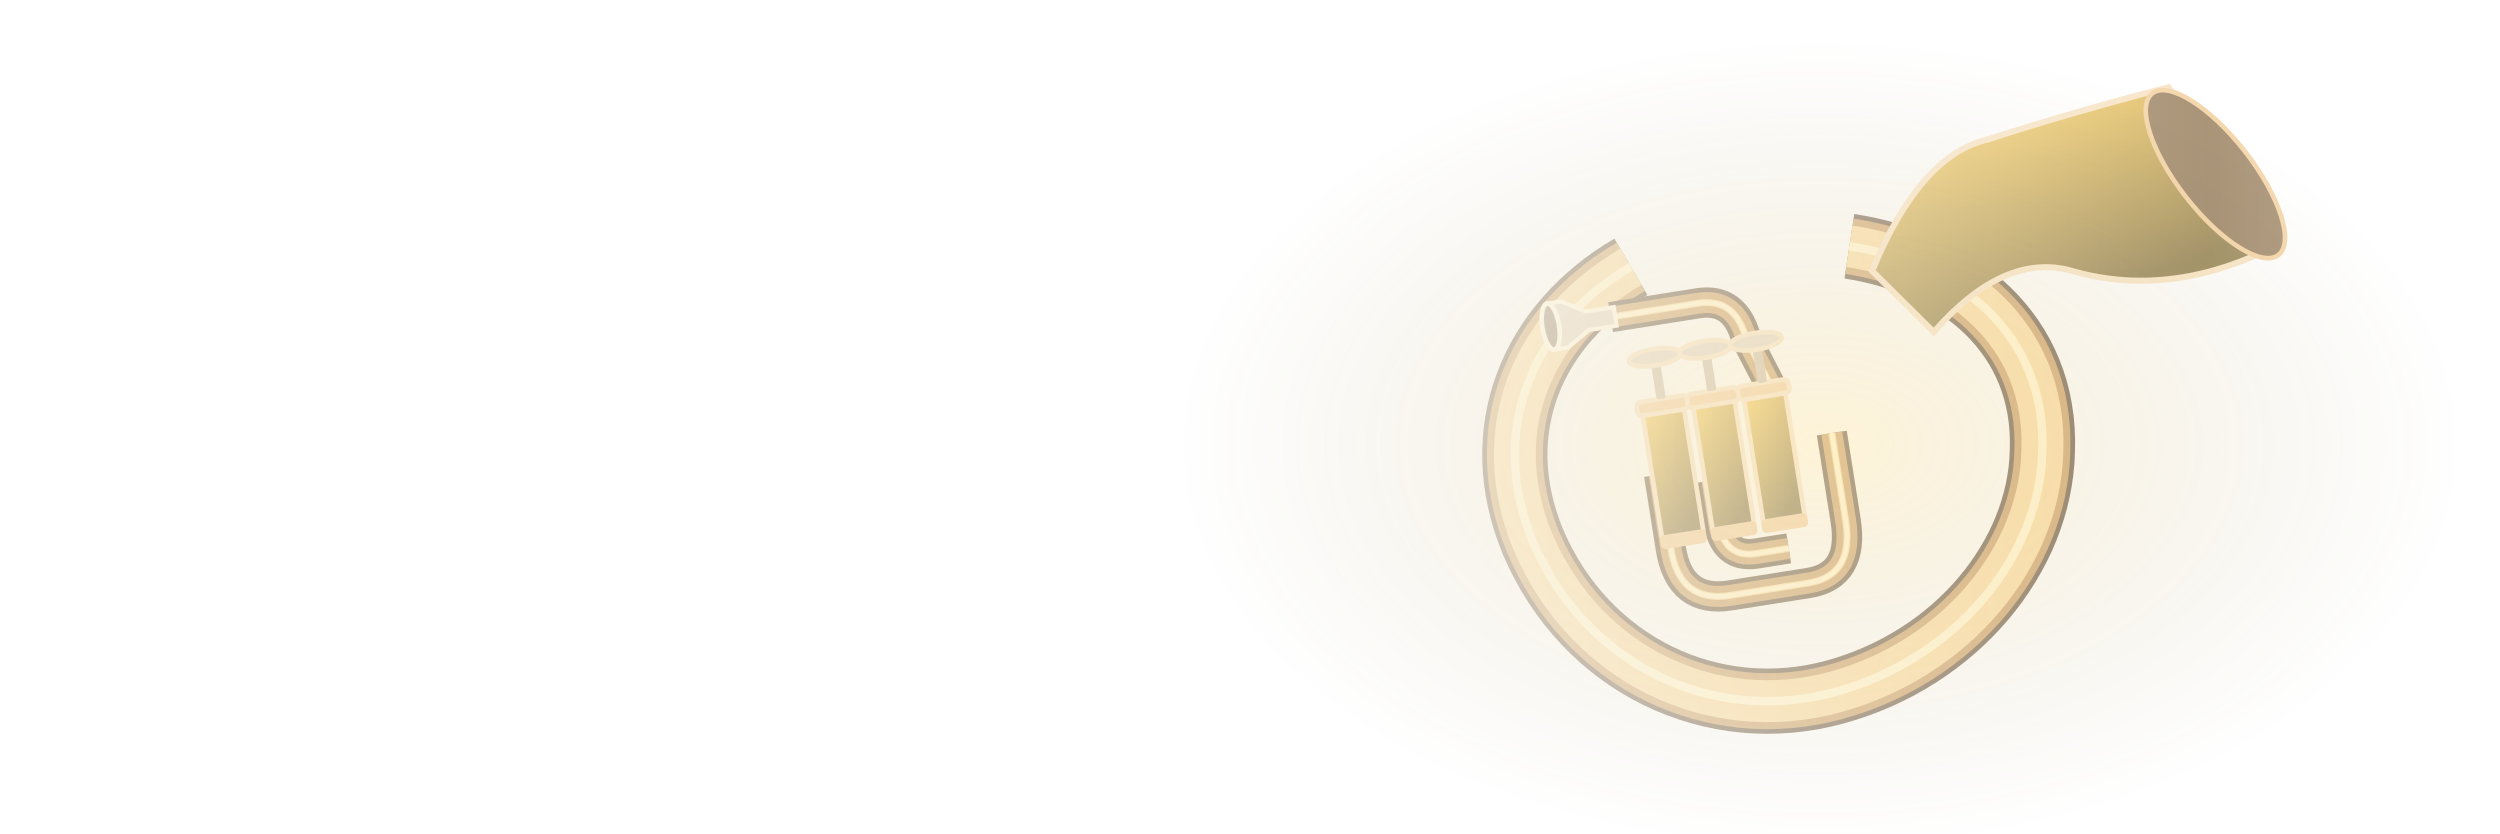
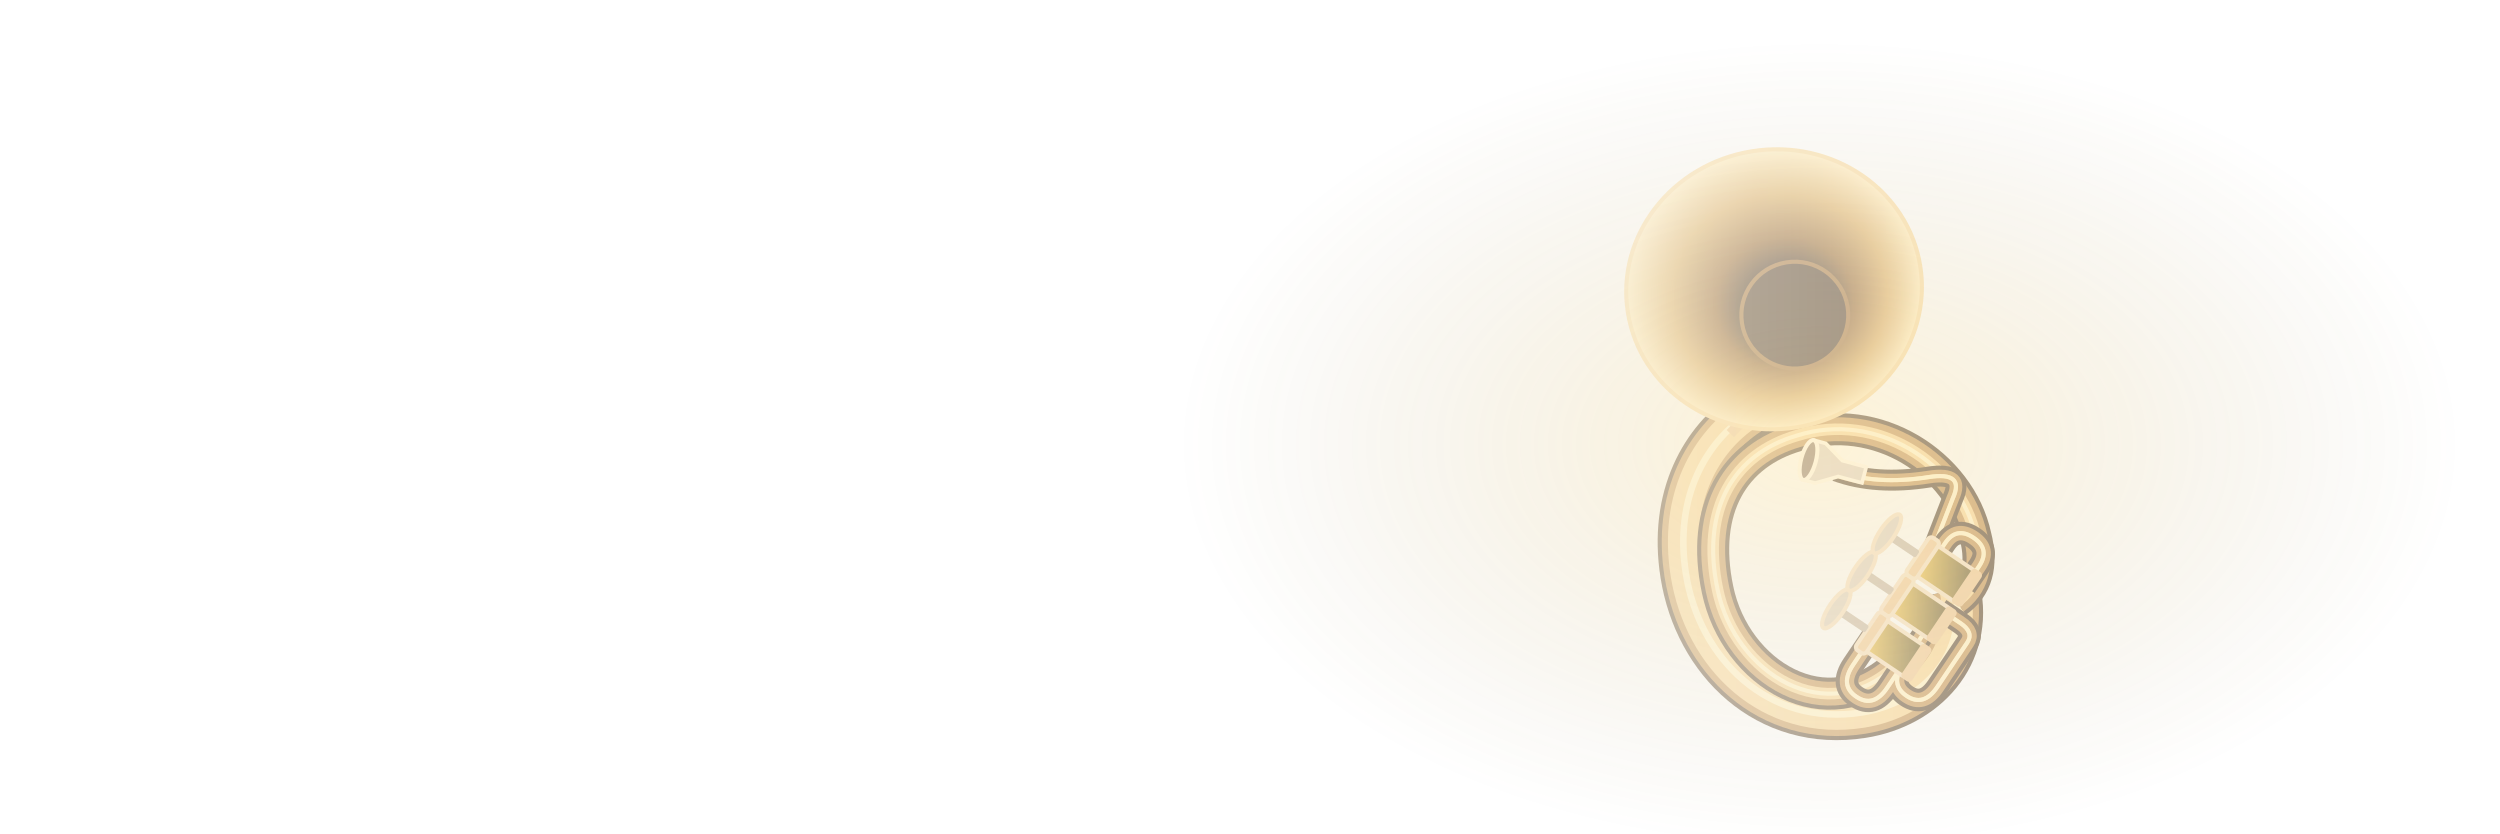
<svg xmlns="http://www.w3.org/2000/svg" viewBox="0 0 360 120">
  <defs>
    <linearGradient id="wood" x1="0%" y1="0%" x2="38%" y2="100%">
      <stop stop-color="#fbbf24" />
      <stop offset="1" stop-color="#6c520f" />
    </linearGradient>
    <radialGradient id="halo">
      <stop stop-color="#fbbf24" stop-opacity=".18" />
      <stop offset="1" stop-color="#6c520f" stop-opacity="0" />
    </radialGradient>
    <linearGradient id="fade">
      <stop offset=".33" stop-color="white" stop-opacity="0" />
      <stop offset=".61" stop-color="white" stop-opacity=".27" />
      <stop offset=".88" stop-color="white" stop-opacity=".61" />
      <stop offset="1" stop-color="white" stop-opacity=".42" />
    </linearGradient>
    <mask id="reveal" maskUnits="userSpaceOnUse">
      <rect width="360" height="120" fill="url(#fade)" />
    </mask>
  </defs>
  <ellipse cx="262" cy="64" rx="92" ry="58" fill="url(#halo)" stroke="none" />
  <g mask="url(#reveal)">
-     <g transform="translate(262 64) rotate(-9) scale(0.671)">
-       <path d="M-34-44C-57-35-70-14-64 11C-57 39-32 56-5 53C22 50 43 31 47 9C52-16 35-34 13-41" fill="none" stroke="#503616" stroke-width="14" />
-       <path d="M-34-44C-57-35-70-14-64 11C-57 39-32 56-5 53C22 50 43 31 47 9C52-16 35-34 13-41" fill="none" stroke="#bf8638" stroke-width="12" />
-       <path d="M-34-44C-57-35-70-14-64 11C-57 39-32 56-5 53C22 50 43 31 47 9C52-16 35-34 13-41" fill="none" stroke="#f6cb79" stroke-width="9" />
-       <path d="M-34-44C-57-35-70-14-64 11C-57 39-32 56-5 53C22 50 43 31 47 9C52-16 35-34 13-41" fill="none" stroke="#ffebaf" stroke-width="1.8" />
-       <path d="M17-35Q31-58 46-59Q65-62 86-64L104-27Q80-19 60-28Q46-35 28-20Z" fill="url(#wood)" stroke="#f3d5a5" stroke-width="1.3" />
-       <g transform="rotate(-29 93 -44)">
-         <ellipse cx="93" cy="-44" rx="8" ry="22" fill="#735022" stroke="#edbc76" />
+     <g transform="translate(262 64) rotate(-9) scale(0.592)">
+       <defs>
+         <radialGradient id="sousaphone-bell" fx="55%" fy="60%">
+           <stop offset=".29" stop-color="#34200e" />
+           <stop offset=".47" stop-color="#8b571a" />
+           <stop offset=".73" stop-color="#d5a047" />
+           <stop offset="1" stop-color="#ffe4a3" />
+         </radialGradient>
+       </defs>
+       <path d="M27 40C28 56 15 66 0 66C-23 66-37 47-37 26C-37 7-27-5-16-10Q-9-14-9-28" fill="none" stroke="#503616" stroke-width="12.5" />
+       <path d="M27 40C28 56 15 66 0 66C-23 66-37 47-37 26C-37 7-27-5-16-10Q-9-14-9-28" fill="none" stroke="#bf8638" stroke-width="10.5" />
+       <path d="M27 40C28 56 15 66 0 66C-23 66-37 47-37 26C-37 7-27-5-16-10Q-9-14-9-28" fill="none" stroke="#f6cb79" stroke-width="7.5" />
+       <path d="M27 40C28 56 15 66 0 66C-23 66-37 47-37 26C-37 7-27-5-16-10Q-9-14-9-28" fill="none" stroke="#ffebaf" stroke-width="1.6" />
+       <path d="M10 56C-9 69-29 52-30 31C-31 11-21-1-5-3C15-6 33 10 34 28Q35 39 27 43" fill="none" stroke="#503616" stroke-width="7.8" />
+       <path d="M10 56C-9 69-29 52-30 31C-31 11-21-1-5-3C15-6 33 10 34 28Q35 39 27 43" fill="none" stroke="#bf8638" stroke-width="5.8" />
+       <path d="M10 56C-9 69-29 52-30 31C-31 11-21-1-5-3C15-6 33 10 34 28Q35 39 27 43" fill="none" stroke="#f6cb79" stroke-width="2.8" />
+       <path d="M10 56C-9 69-29 52-30 31C-31 11-21-1-5-3C15-6 33 10 34 28Q35 39 27 43" fill="none" stroke="#ffebaf" stroke-width="1" />
+       <path d="M-21-6l8-6" fill="none" stroke="#edbc76" stroke-width="2.5" />
+       <ellipse cx="-5" cy="-39" rx="36" ry="34" fill="url(#sousaphone-bell)" stroke="#f6cf83" />
+       <ellipse cx="-1" cy="-32" rx="13" ry="13" fill="#3e2712" stroke="#986224" />
+       <path d="M3 7Q12 12 25 12Q34 12 30 18L23 30" fill="none" stroke="#503616" stroke-width="5.1" />
+       <path d="M3 7Q12 12 25 12Q34 12 30 18L23 30" fill="none" stroke="#bf8638" stroke-width="3.1" />
+       <path d="M3 7Q12 12 25 12Q34 12 30 18L23 30" fill="none" stroke="#f6cb79" stroke-width="1" />
+       <path d="M3 7Q12 12 25 12Q34 12 30 18L23 30" fill="none" stroke="#ffebaf" stroke-width="1" />
+       <g transform="translate(5 7) rotate(24)">
+         <path d="M-9 -5h3l5 3h6v4h-6l-5 3h-3Z" fill="#d9c5a6" stroke="#fff0cc" stroke-width="0.9" />
+         <ellipse cx="-9" cy="0" rx="1.8" ry="5" fill="#836747" stroke="#fff0cc" />
      </g>
-       <path d="M-40-34H-21Q-13-34-12-25L-8-13" fill="none" stroke="#503616" stroke-width="6.5" />
-       <path d="M-40-34H-21Q-13-34-12-25L-8-13" fill="none" stroke="#bf8638" stroke-width="4.5" />
-       <path d="M-40-34H-21Q-13-34-12-25L-8-13" fill="none" stroke="#f6cb79" stroke-width="1.5" />
-       <path d="M-40-34H-21Q-13-34-12-25L-8-13" fill="none" stroke="#ffebaf" stroke-width="1" />
-       <path d="M-35 1v16q0 12 11 12h17q10 0 10-12V-2M-24 4v9q0 8 7 8h7" fill="none" stroke="#503616" stroke-width="6.5" />
-       <path d="M-35 1v16q0 12 11 12h17q10 0 10-12V-2M-24 4v9q0 8 7 8h7" fill="none" stroke="#bf8638" stroke-width="4.5" />
-       <path d="M-35 1v16q0 12 11 12h17q10 0 10-12V-2M-24 4v9q0 8 7 8h7" fill="none" stroke="#f6cb79" stroke-width="1.5" />
-       <path d="M-35 1v16q0 12 11 12h17q10 0 10-12V-2M-24 4v9q0 8 7 8h7" fill="none" stroke="#ffebaf" stroke-width="1" />
-       <rect x="-36.5" y="-14" width="9" height="30" rx="1.8" fill="url(#wood)" stroke="#f3d5a5" />
-       <rect x="-37.5" y="-15" width="11" height="3" rx="1" fill="#edbc76" stroke="#f3d5a5" />
-       <rect x="-33" y="-23" width="2" height="8" rx="0.5" fill="#c0ab8a" stroke="none" />
-       <ellipse cx="-32" cy="-24" rx="5.6" ry="1.8" fill="#d7c4a4" stroke="#f3d5a5" />
-       <rect x="-37" y="14" width="10" height="3" rx="1" fill="#edbc76" stroke="none" />
-       <rect x="-25.5" y="-14" width="9" height="30" rx="1.8" fill="url(#wood)" stroke="#f3d5a5" />
-       <rect x="-26.5" y="-15" width="11" height="3" rx="1" fill="#edbc76" stroke="#f3d5a5" />
-       <rect x="-22" y="-23" width="2" height="8" rx="0.5" fill="#c0ab8a" stroke="none" />
-       <ellipse cx="-21" cy="-24" rx="5.6" ry="1.8" fill="#d7c4a4" stroke="#f3d5a5" />
-       <rect x="-26" y="14" width="10" height="3" rx="1" fill="#edbc76" stroke="none" />
-       <rect x="-14.5" y="-14" width="9" height="30" rx="1.8" fill="url(#wood)" stroke="#f3d5a5" />
-       <rect x="-15.5" y="-15" width="11" height="3" rx="1" fill="#edbc76" stroke="#f3d5a5" />
-       <rect x="-11" y="-23" width="2" height="8" rx="0.5" fill="#c0ab8a" stroke="none" />
-       <ellipse cx="-10" cy="-24" rx="5.6" ry="1.8" fill="#d7c4a4" stroke="#f3d5a5" />
-       <rect x="-15" y="14" width="10" height="3" rx="1" fill="#edbc76" stroke="none" />
-       <path d="M-53 -39h3l5 3h6v4h-6l-5 3h-3Z" fill="#d9c5a6" stroke="#fff0cc" stroke-width="0.9" />
-       <ellipse cx="-53" cy="-34" rx="1.8" ry="5" fill="#836747" stroke="#fff0cc" />
+       <g transform="translate(17 43) rotate(-47)">
+         <path d="M-11-5H-20Q-26-5-26 0Q-26 5-20 5H-11M0 5H-13Q-19 5-19 10Q-19 15-13 15H0Q3 15 3 11V5M11-3H17Q22-3 22 2Q22 7 17 7H11" fill="none" stroke="#503616" stroke-width="5.5" />
+         <path d="M-11-5H-20Q-26-5-26 0Q-26 5-20 5H-11M0 5H-13Q-19 5-19 10Q-19 15-13 15H0Q3 15 3 11V5M11-3H17Q22-3 22 2Q22 7 17 7H11" fill="none" stroke="#bf8638" stroke-width="3.5" />
+         <path d="M-11-5H-20Q-26-5-26 0Q-26 5-20 5H-11M0 5H-13Q-19 5-19 10Q-19 15-13 15H0Q3 15 3 11V5M11-3H17Q22-3 22 2Q22 7 17 7H11" fill="none" stroke="#f6cb79" stroke-width="1" />
+         <path d="M-11-5H-20Q-26-5-26 0Q-26 5-20 5H-11M0 5H-13Q-19 5-19 10Q-19 15-13 15H0Q3 15 3 11V5M11-3H17Q22-3 22 2Q22 7 17 7H11" fill="none" stroke="#ffebaf" stroke-width="1" />
+         <rect x="-15.5" y="-6" width="9" height="14" rx="1.8" fill="url(#wood)" stroke="#f3d5a5" />
+         <rect x="-16.5" y="-7" width="11" height="3" rx="1" fill="#edbc76" stroke="#f3d5a5" />
+         <rect x="-12" y="-15" width="2" height="8" rx="0.5" fill="#c0ab8a" stroke="none" />
+         <ellipse cx="-11" cy="-16" rx="5.6" ry="1.8" fill="#d7c4a4" stroke="#f3d5a5" />
+         <rect x="-16" y="6" width="10" height="3" rx="1" fill="#edbc76" stroke="none" />
+         <rect x="-4.5" y="-6" width="9" height="14" rx="1.8" fill="url(#wood)" stroke="#f3d5a5" />
+         <rect x="-5.5" y="-7" width="11" height="3" rx="1" fill="#edbc76" stroke="#f3d5a5" />
+         <rect x="-1" y="-15" width="2" height="8" rx="0.5" fill="#c0ab8a" stroke="none" />
+         <ellipse cx="0" cy="-16" rx="5.6" ry="1.8" fill="#d7c4a4" stroke="#f3d5a5" />
+         <rect x="-5" y="6" width="10" height="3" rx="1" fill="#edbc76" stroke="none" />
+         <rect x="6.5" y="-6" width="9" height="14" rx="1.8" fill="url(#wood)" stroke="#f3d5a5" />
+         <rect x="5.5" y="-7" width="11" height="3" rx="1" fill="#edbc76" stroke="#f3d5a5" />
+         <rect x="10" y="-15" width="2" height="8" rx="0.5" fill="#c0ab8a" stroke="none" />
+         <ellipse cx="11" cy="-16" rx="5.6" ry="1.8" fill="#d7c4a4" stroke="#f3d5a5" />
+         <rect x="6" y="6" width="10" height="3" rx="1" fill="#edbc76" stroke="none" />
+       </g>
    </g>
  </g>
</svg>
